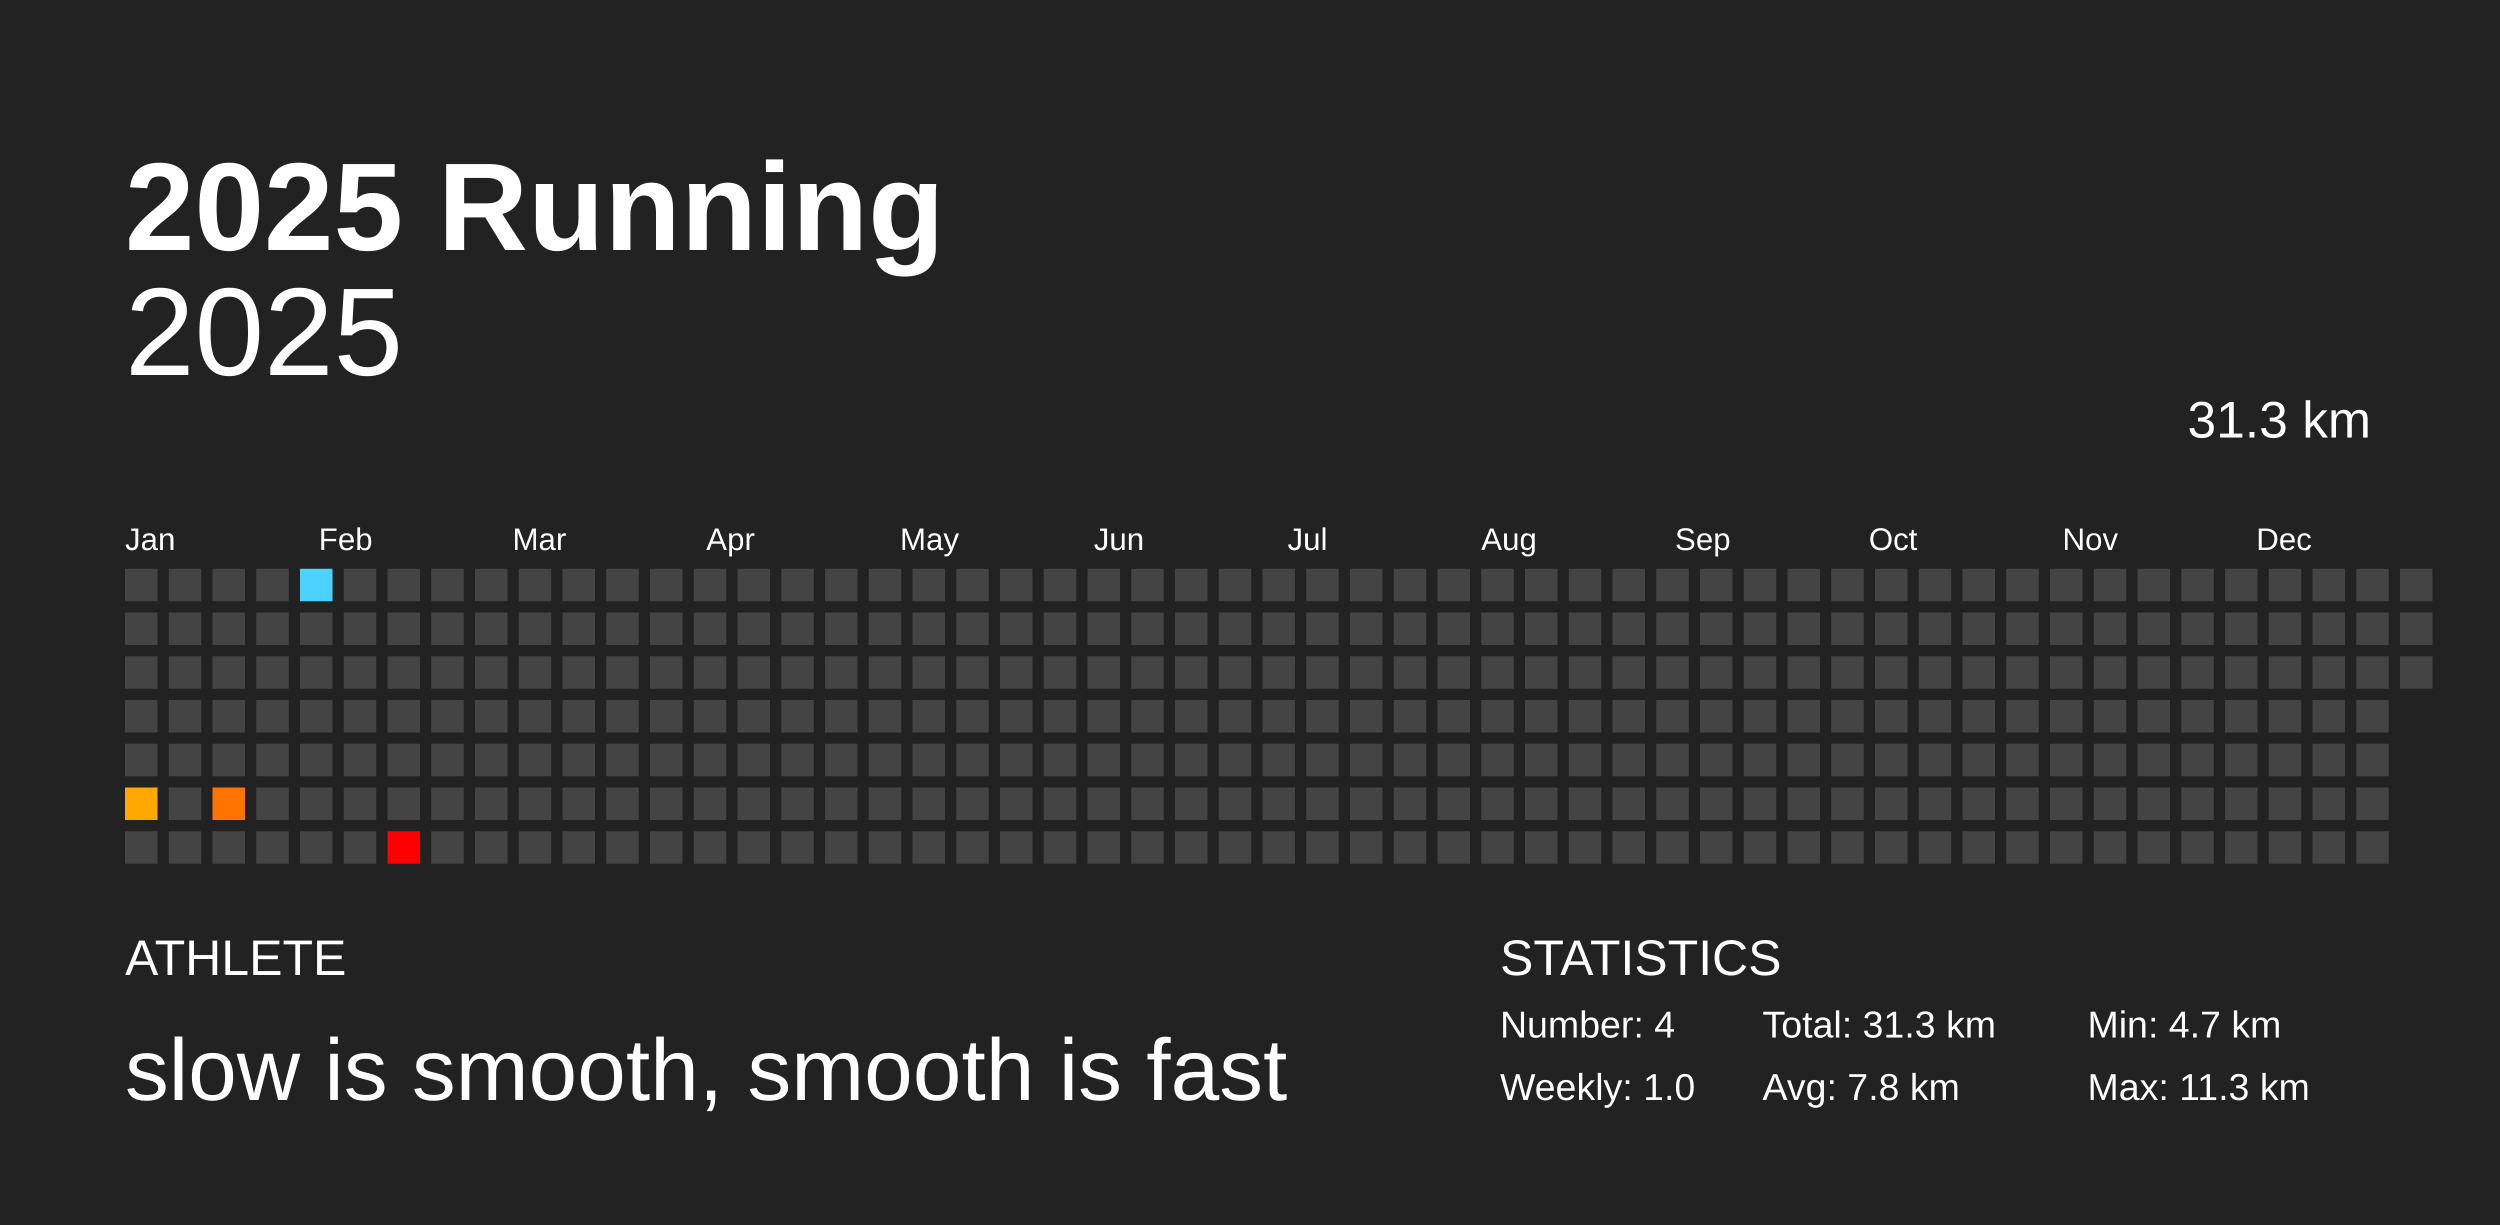
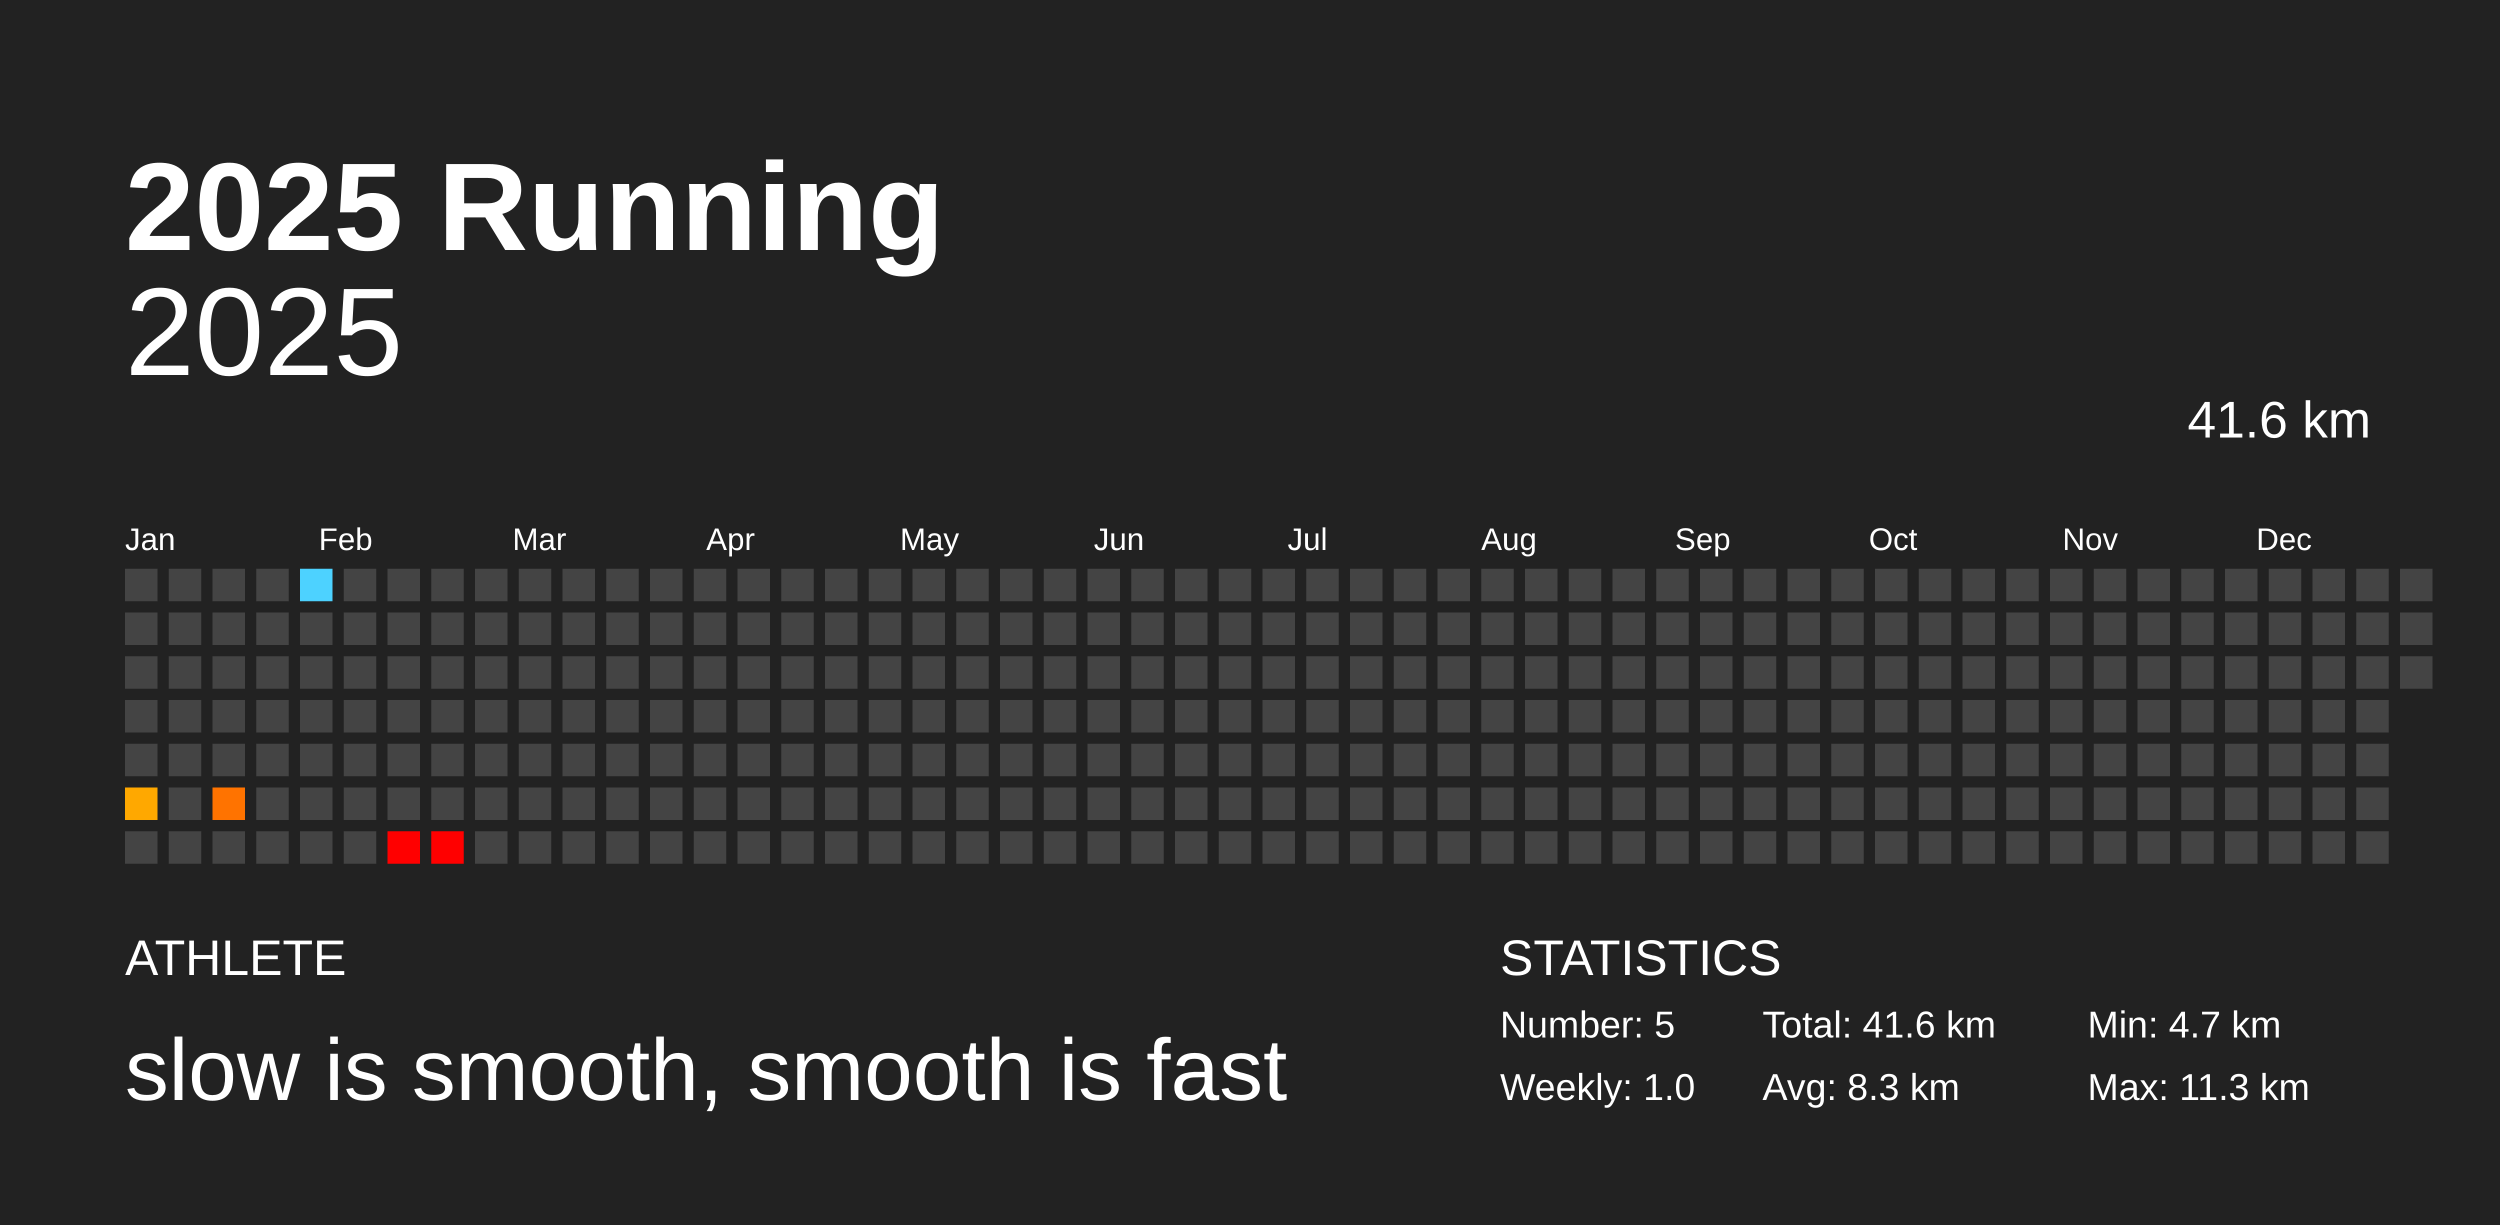
<svg xmlns="http://www.w3.org/2000/svg" baseProfile="full" height="98mm" version="1.1" viewBox="0,0,200,98" width="200mm">
  <defs />
  <rect fill="#222222" height="98" width="200" x="0" y="0" />
  <text fill="#FFFFFF" style="font-size:10px; font-family:Arial; font-weight:bold;" x="10" y="20">2025 Running</text>
  <text fill="#FFFFFF" style="font-size:4px; font-family:Arial" x="10" y="78">ATHLETE</text>
  <text fill="#FFFFFF" style="font-size:7px; font-family:Arial" x="10" y="88">slow is smooth, smooth is fast</text>
  <text fill="#FFFFFF" style="font-size:4px; font-family:Arial" x="120" y="78">STATISTICS</text>
-   <text fill="#FFFFFF" style="font-size:3px; font-family:Arial" x="120" y="83">Number: 4</text>
+   <text fill="#FFFFFF" style="font-size:3px; font-family:Arial" x="120" y="83">Number: 5</text>
  <text fill="#FFFFFF" style="font-size:3px; font-family:Arial" x="120" y="88">Weekly: 1.0</text>
-   <text fill="#FFFFFF" style="font-size:3px; font-family:Arial" x="141" y="83">Total: 31.3 km</text>
-   <text fill="#FFFFFF" style="font-size:3px; font-family:Arial" x="141" y="88">Avg: 7.8 km</text>
+   <text fill="#FFFFFF" style="font-size:3px; font-family:Arial" x="141" y="83">Total: 41.6 km</text>
+   <text fill="#FFFFFF" style="font-size:3px; font-family:Arial" x="141" y="88">Avg: 8.3 km</text>
  <text fill="#FFFFFF" style="font-size:3px; font-family:Arial" x="167" y="83">Min: 4.7 km</text>
  <text fill="#FFFFFF" style="font-size:3px; font-family:Arial" x="167" y="88">Max: 11.3 km</text>
  <text alignment-baseline="hanging" fill="#FFFFFF" style="font-size:10.0px; font-family:Arial;" x="10" y="30">2025</text>
-   <text alignment-baseline="hanging" fill="#FFFFFF" style="font-size:4.125px; font-family:Arial;" x="175" y="35">31.3 km</text>
+   <text alignment-baseline="hanging" fill="#FFFFFF" style="font-size:4.125px; font-family:Arial;" x="175" y="35">41.6 km</text>
  <text fill="#FFFFFF" style="font-size:2.5px; font-family:Arial" x="10.0" y="44">Jan</text>
  <text fill="#FFFFFF" style="font-size:2.5px; font-family:Arial" x="25.5" y="44">Feb</text>
  <text fill="#FFFFFF" style="font-size:2.5px; font-family:Arial" x="41.0" y="44">Mar</text>
  <text fill="#FFFFFF" style="font-size:2.5px; font-family:Arial" x="56.5" y="44">Apr</text>
  <text fill="#FFFFFF" style="font-size:2.5px; font-family:Arial" x="72.0" y="44">May</text>
  <text fill="#FFFFFF" style="font-size:2.5px; font-family:Arial" x="87.5" y="44">Jun</text>
  <text fill="#FFFFFF" style="font-size:2.5px; font-family:Arial" x="103.0" y="44">Jul</text>
  <text fill="#FFFFFF" style="font-size:2.5px; font-family:Arial" x="118.5" y="44">Aug</text>
  <text fill="#FFFFFF" style="font-size:2.5px; font-family:Arial" x="134.0" y="44">Sep</text>
  <text fill="#FFFFFF" style="font-size:2.5px; font-family:Arial" x="149.5" y="44">Oct</text>
  <text fill="#FFFFFF" style="font-size:2.5px; font-family:Arial" x="165.0" y="44">Nov</text>
  <text fill="#FFFFFF" style="font-size:2.5px; font-family:Arial" x="180.5" y="44">Dec</text>
  <rect fill="#444444" height="2.6" width="2.6" x="10.0" y="45.5" />
  <rect fill="#444444" height="2.6" width="2.6" x="10.0" y="49.0" />
  <rect fill="#444444" height="2.6" width="2.6" x="10.0" y="52.5" />
  <rect fill="#444444" height="2.6" width="2.6" x="10.0" y="56.0" />
  <rect fill="#444444" height="2.6" width="2.6" x="10.0" y="59.5" />
  <rect fill="#ffa800" height="2.6" width="2.6" x="10.0" y="63.0" />
  <rect fill="#444444" height="2.6" width="2.6" x="10.0" y="66.5" />
  <rect fill="#444444" height="2.6" width="2.6" x="13.5" y="45.5" />
  <rect fill="#444444" height="2.6" width="2.6" x="13.5" y="49.0" />
  <rect fill="#444444" height="2.6" width="2.6" x="13.5" y="52.5" />
  <rect fill="#444444" height="2.6" width="2.6" x="13.5" y="56.0" />
  <rect fill="#444444" height="2.6" width="2.6" x="13.5" y="59.5" />
  <rect fill="#444444" height="2.6" width="2.6" x="13.5" y="63.0" />
  <rect fill="#444444" height="2.6" width="2.6" x="13.5" y="66.5" />
  <rect fill="#444444" height="2.6" width="2.6" x="17.0" y="45.5" />
  <rect fill="#444444" height="2.6" width="2.6" x="17.0" y="49.0" />
  <rect fill="#444444" height="2.6" width="2.6" x="17.0" y="52.5" />
  <rect fill="#444444" height="2.6" width="2.6" x="17.0" y="56.0" />
  <rect fill="#444444" height="2.6" width="2.6" x="17.0" y="59.5" />
  <rect fill="#ff7300" height="2.6" width="2.6" x="17.0" y="63.0" />
  <rect fill="#444444" height="2.6" width="2.6" x="17.0" y="66.5" />
  <rect fill="#444444" height="2.6" width="2.6" x="20.5" y="45.5" />
  <rect fill="#444444" height="2.6" width="2.6" x="20.5" y="49.0" />
  <rect fill="#444444" height="2.6" width="2.6" x="20.5" y="52.5" />
  <rect fill="#444444" height="2.6" width="2.6" x="20.5" y="56.0" />
  <rect fill="#444444" height="2.6" width="2.6" x="20.5" y="59.5" />
  <rect fill="#444444" height="2.6" width="2.6" x="20.5" y="63.0" />
  <rect fill="#444444" height="2.6" width="2.6" x="20.5" y="66.5" />
  <rect fill="#4dd2ff" height="2.6" width="2.6" x="24.0" y="45.5" />
  <rect fill="#444444" height="2.6" width="2.6" x="24.0" y="49.0" />
  <rect fill="#444444" height="2.6" width="2.6" x="24.0" y="52.5" />
  <rect fill="#444444" height="2.6" width="2.6" x="24.0" y="56.0" />
  <rect fill="#444444" height="2.6" width="2.6" x="24.0" y="59.5" />
  <rect fill="#444444" height="2.6" width="2.6" x="24.0" y="63.0" />
  <rect fill="#444444" height="2.6" width="2.6" x="24.0" y="66.5" />
  <rect fill="#444444" height="2.6" width="2.6" x="27.5" y="45.5" />
  <rect fill="#444444" height="2.6" width="2.6" x="27.5" y="49.0" />
  <rect fill="#444444" height="2.6" width="2.6" x="27.5" y="52.5" />
  <rect fill="#444444" height="2.6" width="2.6" x="27.5" y="56.0" />
  <rect fill="#444444" height="2.6" width="2.6" x="27.5" y="59.5" />
  <rect fill="#444444" height="2.6" width="2.6" x="27.5" y="63.0" />
  <rect fill="#444444" height="2.6" width="2.6" x="27.5" y="66.5" />
  <rect fill="#444444" height="2.6" width="2.6" x="31.0" y="45.5" />
  <rect fill="#444444" height="2.6" width="2.6" x="31.0" y="49.0" />
  <rect fill="#444444" height="2.6" width="2.6" x="31.0" y="52.5" />
  <rect fill="#444444" height="2.6" width="2.6" x="31.0" y="56.0" />
  <rect fill="#444444" height="2.6" width="2.6" x="31.0" y="59.5" />
  <rect fill="#444444" height="2.6" width="2.6" x="31.0" y="63.0" />
  <rect fill="red" height="2.6" width="2.6" x="31.0" y="66.5" />
  <rect fill="#444444" height="2.6" width="2.6" x="34.5" y="45.5" />
  <rect fill="#444444" height="2.6" width="2.6" x="34.5" y="49.0" />
  <rect fill="#444444" height="2.6" width="2.6" x="34.5" y="52.5" />
  <rect fill="#444444" height="2.6" width="2.6" x="34.5" y="56.0" />
  <rect fill="#444444" height="2.6" width="2.6" x="34.5" y="59.5" />
  <rect fill="#444444" height="2.6" width="2.6" x="34.5" y="63.0" />
-   <rect fill="#444444" height="2.6" width="2.6" x="34.5" y="66.5" />
+   <rect fill="red" height="2.6" width="2.6" x="34.5" y="66.5" />
  <rect fill="#444444" height="2.6" width="2.6" x="38.0" y="45.5" />
  <rect fill="#444444" height="2.6" width="2.6" x="38.0" y="49.0" />
  <rect fill="#444444" height="2.6" width="2.6" x="38.0" y="52.5" />
  <rect fill="#444444" height="2.6" width="2.6" x="38.0" y="56.0" />
  <rect fill="#444444" height="2.6" width="2.6" x="38.0" y="59.5" />
  <rect fill="#444444" height="2.6" width="2.6" x="38.0" y="63.0" />
  <rect fill="#444444" height="2.6" width="2.6" x="38.0" y="66.5" />
  <rect fill="#444444" height="2.6" width="2.6" x="41.5" y="45.5" />
  <rect fill="#444444" height="2.6" width="2.6" x="41.5" y="49.0" />
  <rect fill="#444444" height="2.6" width="2.6" x="41.5" y="52.5" />
  <rect fill="#444444" height="2.6" width="2.6" x="41.5" y="56.0" />
  <rect fill="#444444" height="2.6" width="2.6" x="41.5" y="59.5" />
  <rect fill="#444444" height="2.6" width="2.6" x="41.5" y="63.0" />
  <rect fill="#444444" height="2.6" width="2.6" x="41.5" y="66.5" />
  <rect fill="#444444" height="2.6" width="2.6" x="45.0" y="45.5" />
  <rect fill="#444444" height="2.6" width="2.6" x="45.0" y="49.0" />
  <rect fill="#444444" height="2.6" width="2.6" x="45.0" y="52.5" />
  <rect fill="#444444" height="2.6" width="2.6" x="45.0" y="56.0" />
  <rect fill="#444444" height="2.6" width="2.6" x="45.0" y="59.5" />
  <rect fill="#444444" height="2.6" width="2.6" x="45.0" y="63.0" />
  <rect fill="#444444" height="2.6" width="2.6" x="45.0" y="66.5" />
  <rect fill="#444444" height="2.6" width="2.6" x="48.5" y="45.5" />
  <rect fill="#444444" height="2.6" width="2.6" x="48.5" y="49.0" />
  <rect fill="#444444" height="2.6" width="2.6" x="48.5" y="52.5" />
  <rect fill="#444444" height="2.6" width="2.6" x="48.5" y="56.0" />
  <rect fill="#444444" height="2.6" width="2.6" x="48.5" y="59.5" />
  <rect fill="#444444" height="2.6" width="2.6" x="48.5" y="63.0" />
  <rect fill="#444444" height="2.6" width="2.6" x="48.5" y="66.5" />
  <rect fill="#444444" height="2.6" width="2.6" x="52.0" y="45.5" />
  <rect fill="#444444" height="2.6" width="2.6" x="52.0" y="49.0" />
  <rect fill="#444444" height="2.6" width="2.6" x="52.0" y="52.5" />
  <rect fill="#444444" height="2.6" width="2.6" x="52.0" y="56.0" />
  <rect fill="#444444" height="2.6" width="2.6" x="52.0" y="59.5" />
  <rect fill="#444444" height="2.6" width="2.6" x="52.0" y="63.0" />
  <rect fill="#444444" height="2.6" width="2.6" x="52.0" y="66.5" />
  <rect fill="#444444" height="2.6" width="2.6" x="55.5" y="45.5" />
  <rect fill="#444444" height="2.6" width="2.6" x="55.5" y="49.0" />
  <rect fill="#444444" height="2.6" width="2.6" x="55.5" y="52.5" />
  <rect fill="#444444" height="2.6" width="2.6" x="55.5" y="56.0" />
  <rect fill="#444444" height="2.6" width="2.6" x="55.5" y="59.5" />
  <rect fill="#444444" height="2.6" width="2.6" x="55.5" y="63.0" />
  <rect fill="#444444" height="2.6" width="2.6" x="55.5" y="66.5" />
  <rect fill="#444444" height="2.6" width="2.6" x="59.0" y="45.5" />
  <rect fill="#444444" height="2.6" width="2.6" x="59.0" y="49.0" />
  <rect fill="#444444" height="2.6" width="2.6" x="59.0" y="52.5" />
  <rect fill="#444444" height="2.6" width="2.6" x="59.0" y="56.0" />
  <rect fill="#444444" height="2.6" width="2.6" x="59.0" y="59.5" />
  <rect fill="#444444" height="2.6" width="2.6" x="59.0" y="63.0" />
  <rect fill="#444444" height="2.6" width="2.6" x="59.0" y="66.5" />
  <rect fill="#444444" height="2.6" width="2.6" x="62.5" y="45.5" />
  <rect fill="#444444" height="2.6" width="2.6" x="62.5" y="49.0" />
  <rect fill="#444444" height="2.6" width="2.6" x="62.5" y="52.5" />
  <rect fill="#444444" height="2.6" width="2.6" x="62.5" y="56.0" />
  <rect fill="#444444" height="2.6" width="2.6" x="62.5" y="59.5" />
  <rect fill="#444444" height="2.6" width="2.6" x="62.5" y="63.0" />
  <rect fill="#444444" height="2.6" width="2.6" x="62.5" y="66.5" />
  <rect fill="#444444" height="2.6" width="2.6" x="66.0" y="45.5" />
  <rect fill="#444444" height="2.6" width="2.6" x="66.0" y="49.0" />
  <rect fill="#444444" height="2.6" width="2.6" x="66.0" y="52.5" />
  <rect fill="#444444" height="2.6" width="2.6" x="66.0" y="56.0" />
  <rect fill="#444444" height="2.6" width="2.6" x="66.0" y="59.5" />
  <rect fill="#444444" height="2.6" width="2.6" x="66.0" y="63.0" />
  <rect fill="#444444" height="2.6" width="2.6" x="66.0" y="66.5" />
  <rect fill="#444444" height="2.6" width="2.6" x="69.5" y="45.5" />
  <rect fill="#444444" height="2.6" width="2.6" x="69.5" y="49.0" />
  <rect fill="#444444" height="2.6" width="2.6" x="69.5" y="52.5" />
  <rect fill="#444444" height="2.6" width="2.6" x="69.5" y="56.0" />
  <rect fill="#444444" height="2.6" width="2.6" x="69.5" y="59.5" />
  <rect fill="#444444" height="2.6" width="2.6" x="69.5" y="63.0" />
  <rect fill="#444444" height="2.6" width="2.6" x="69.5" y="66.5" />
  <rect fill="#444444" height="2.6" width="2.6" x="73.0" y="45.5" />
  <rect fill="#444444" height="2.6" width="2.6" x="73.0" y="49.0" />
  <rect fill="#444444" height="2.6" width="2.6" x="73.0" y="52.5" />
  <rect fill="#444444" height="2.6" width="2.6" x="73.0" y="56.0" />
  <rect fill="#444444" height="2.6" width="2.6" x="73.0" y="59.5" />
  <rect fill="#444444" height="2.6" width="2.6" x="73.0" y="63.0" />
  <rect fill="#444444" height="2.6" width="2.6" x="73.0" y="66.5" />
  <rect fill="#444444" height="2.6" width="2.6" x="76.5" y="45.5" />
  <rect fill="#444444" height="2.6" width="2.6" x="76.5" y="49.0" />
  <rect fill="#444444" height="2.6" width="2.6" x="76.5" y="52.5" />
  <rect fill="#444444" height="2.6" width="2.6" x="76.5" y="56.0" />
  <rect fill="#444444" height="2.6" width="2.6" x="76.5" y="59.5" />
  <rect fill="#444444" height="2.6" width="2.6" x="76.5" y="63.0" />
  <rect fill="#444444" height="2.6" width="2.6" x="76.5" y="66.5" />
  <rect fill="#444444" height="2.6" width="2.6" x="80.0" y="45.5" />
  <rect fill="#444444" height="2.6" width="2.6" x="80.0" y="49.0" />
  <rect fill="#444444" height="2.6" width="2.6" x="80.0" y="52.5" />
  <rect fill="#444444" height="2.6" width="2.6" x="80.0" y="56.0" />
  <rect fill="#444444" height="2.6" width="2.6" x="80.0" y="59.5" />
  <rect fill="#444444" height="2.6" width="2.6" x="80.0" y="63.0" />
  <rect fill="#444444" height="2.6" width="2.6" x="80.0" y="66.5" />
  <rect fill="#444444" height="2.6" width="2.6" x="83.5" y="45.5" />
  <rect fill="#444444" height="2.6" width="2.6" x="83.5" y="49.0" />
  <rect fill="#444444" height="2.6" width="2.6" x="83.5" y="52.5" />
  <rect fill="#444444" height="2.6" width="2.6" x="83.5" y="56.0" />
  <rect fill="#444444" height="2.6" width="2.6" x="83.5" y="59.5" />
  <rect fill="#444444" height="2.6" width="2.6" x="83.5" y="63.0" />
  <rect fill="#444444" height="2.6" width="2.6" x="83.5" y="66.5" />
  <rect fill="#444444" height="2.6" width="2.6" x="87.0" y="45.5" />
  <rect fill="#444444" height="2.6" width="2.6" x="87.0" y="49.0" />
  <rect fill="#444444" height="2.6" width="2.6" x="87.0" y="52.5" />
  <rect fill="#444444" height="2.6" width="2.6" x="87.0" y="56.0" />
  <rect fill="#444444" height="2.6" width="2.6" x="87.0" y="59.5" />
  <rect fill="#444444" height="2.6" width="2.6" x="87.0" y="63.0" />
  <rect fill="#444444" height="2.6" width="2.6" x="87.0" y="66.5" />
  <rect fill="#444444" height="2.6" width="2.6" x="90.5" y="45.5" />
  <rect fill="#444444" height="2.6" width="2.6" x="90.5" y="49.0" />
  <rect fill="#444444" height="2.6" width="2.6" x="90.5" y="52.5" />
  <rect fill="#444444" height="2.6" width="2.6" x="90.5" y="56.0" />
  <rect fill="#444444" height="2.6" width="2.6" x="90.5" y="59.5" />
  <rect fill="#444444" height="2.6" width="2.6" x="90.5" y="63.0" />
  <rect fill="#444444" height="2.6" width="2.6" x="90.5" y="66.5" />
  <rect fill="#444444" height="2.6" width="2.6" x="94.0" y="45.5" />
  <rect fill="#444444" height="2.6" width="2.6" x="94.0" y="49.0" />
  <rect fill="#444444" height="2.6" width="2.6" x="94.0" y="52.5" />
  <rect fill="#444444" height="2.6" width="2.6" x="94.0" y="56.0" />
  <rect fill="#444444" height="2.6" width="2.6" x="94.0" y="59.5" />
  <rect fill="#444444" height="2.6" width="2.6" x="94.0" y="63.0" />
  <rect fill="#444444" height="2.6" width="2.6" x="94.0" y="66.5" />
  <rect fill="#444444" height="2.6" width="2.6" x="97.5" y="45.5" />
  <rect fill="#444444" height="2.6" width="2.6" x="97.5" y="49.0" />
  <rect fill="#444444" height="2.6" width="2.6" x="97.5" y="52.5" />
  <rect fill="#444444" height="2.6" width="2.6" x="97.5" y="56.0" />
  <rect fill="#444444" height="2.6" width="2.6" x="97.5" y="59.5" />
  <rect fill="#444444" height="2.6" width="2.6" x="97.5" y="63.0" />
  <rect fill="#444444" height="2.6" width="2.6" x="97.5" y="66.5" />
  <rect fill="#444444" height="2.6" width="2.6" x="101.0" y="45.5" />
  <rect fill="#444444" height="2.6" width="2.6" x="101.0" y="49.0" />
  <rect fill="#444444" height="2.6" width="2.6" x="101.0" y="52.5" />
  <rect fill="#444444" height="2.6" width="2.6" x="101.0" y="56.0" />
  <rect fill="#444444" height="2.6" width="2.6" x="101.0" y="59.5" />
  <rect fill="#444444" height="2.6" width="2.6" x="101.0" y="63.0" />
  <rect fill="#444444" height="2.6" width="2.6" x="101.0" y="66.5" />
  <rect fill="#444444" height="2.6" width="2.6" x="104.5" y="45.5" />
  <rect fill="#444444" height="2.6" width="2.6" x="104.5" y="49.0" />
  <rect fill="#444444" height="2.6" width="2.6" x="104.5" y="52.5" />
  <rect fill="#444444" height="2.6" width="2.6" x="104.5" y="56.0" />
  <rect fill="#444444" height="2.6" width="2.6" x="104.5" y="59.5" />
  <rect fill="#444444" height="2.6" width="2.6" x="104.5" y="63.0" />
  <rect fill="#444444" height="2.6" width="2.6" x="104.5" y="66.5" />
  <rect fill="#444444" height="2.6" width="2.6" x="108.0" y="45.5" />
  <rect fill="#444444" height="2.6" width="2.6" x="108.0" y="49.0" />
  <rect fill="#444444" height="2.6" width="2.6" x="108.0" y="52.5" />
  <rect fill="#444444" height="2.6" width="2.6" x="108.0" y="56.0" />
  <rect fill="#444444" height="2.6" width="2.6" x="108.0" y="59.5" />
  <rect fill="#444444" height="2.6" width="2.6" x="108.0" y="63.0" />
  <rect fill="#444444" height="2.6" width="2.6" x="108.0" y="66.5" />
  <rect fill="#444444" height="2.6" width="2.6" x="111.5" y="45.5" />
  <rect fill="#444444" height="2.6" width="2.6" x="111.5" y="49.0" />
  <rect fill="#444444" height="2.6" width="2.6" x="111.5" y="52.5" />
  <rect fill="#444444" height="2.6" width="2.6" x="111.5" y="56.0" />
  <rect fill="#444444" height="2.6" width="2.6" x="111.5" y="59.5" />
  <rect fill="#444444" height="2.6" width="2.6" x="111.5" y="63.0" />
  <rect fill="#444444" height="2.6" width="2.6" x="111.5" y="66.5" />
  <rect fill="#444444" height="2.6" width="2.6" x="115.0" y="45.5" />
  <rect fill="#444444" height="2.6" width="2.6" x="115.0" y="49.0" />
  <rect fill="#444444" height="2.6" width="2.6" x="115.0" y="52.5" />
  <rect fill="#444444" height="2.6" width="2.6" x="115.0" y="56.0" />
  <rect fill="#444444" height="2.6" width="2.6" x="115.0" y="59.5" />
  <rect fill="#444444" height="2.6" width="2.6" x="115.0" y="63.0" />
  <rect fill="#444444" height="2.6" width="2.6" x="115.0" y="66.5" />
  <rect fill="#444444" height="2.6" width="2.6" x="118.5" y="45.5" />
  <rect fill="#444444" height="2.6" width="2.6" x="118.5" y="49.0" />
  <rect fill="#444444" height="2.6" width="2.6" x="118.5" y="52.5" />
  <rect fill="#444444" height="2.6" width="2.6" x="118.5" y="56.0" />
  <rect fill="#444444" height="2.6" width="2.6" x="118.5" y="59.5" />
  <rect fill="#444444" height="2.6" width="2.6" x="118.5" y="63.0" />
  <rect fill="#444444" height="2.6" width="2.6" x="118.5" y="66.5" />
  <rect fill="#444444" height="2.6" width="2.6" x="122.0" y="45.5" />
  <rect fill="#444444" height="2.6" width="2.6" x="122.0" y="49.0" />
  <rect fill="#444444" height="2.6" width="2.6" x="122.0" y="52.5" />
  <rect fill="#444444" height="2.6" width="2.6" x="122.0" y="56.0" />
  <rect fill="#444444" height="2.6" width="2.6" x="122.0" y="59.5" />
  <rect fill="#444444" height="2.6" width="2.6" x="122.0" y="63.0" />
  <rect fill="#444444" height="2.6" width="2.6" x="122.0" y="66.5" />
  <rect fill="#444444" height="2.6" width="2.6" x="125.5" y="45.5" />
  <rect fill="#444444" height="2.6" width="2.6" x="125.5" y="49.0" />
  <rect fill="#444444" height="2.6" width="2.6" x="125.5" y="52.5" />
  <rect fill="#444444" height="2.6" width="2.6" x="125.5" y="56.0" />
  <rect fill="#444444" height="2.6" width="2.6" x="125.5" y="59.5" />
  <rect fill="#444444" height="2.6" width="2.6" x="125.5" y="63.0" />
  <rect fill="#444444" height="2.6" width="2.6" x="125.5" y="66.5" />
  <rect fill="#444444" height="2.6" width="2.6" x="129.0" y="45.5" />
  <rect fill="#444444" height="2.6" width="2.6" x="129.0" y="49.0" />
  <rect fill="#444444" height="2.6" width="2.6" x="129.0" y="52.5" />
  <rect fill="#444444" height="2.6" width="2.6" x="129.0" y="56.0" />
  <rect fill="#444444" height="2.6" width="2.6" x="129.0" y="59.5" />
  <rect fill="#444444" height="2.6" width="2.6" x="129.0" y="63.0" />
  <rect fill="#444444" height="2.6" width="2.6" x="129.0" y="66.5" />
  <rect fill="#444444" height="2.6" width="2.6" x="132.5" y="45.5" />
  <rect fill="#444444" height="2.6" width="2.6" x="132.5" y="49.0" />
  <rect fill="#444444" height="2.6" width="2.6" x="132.5" y="52.5" />
  <rect fill="#444444" height="2.6" width="2.6" x="132.5" y="56.0" />
  <rect fill="#444444" height="2.6" width="2.6" x="132.5" y="59.5" />
  <rect fill="#444444" height="2.6" width="2.6" x="132.5" y="63.0" />
  <rect fill="#444444" height="2.6" width="2.6" x="132.5" y="66.5" />
  <rect fill="#444444" height="2.6" width="2.6" x="136.0" y="45.5" />
  <rect fill="#444444" height="2.6" width="2.6" x="136.0" y="49.0" />
  <rect fill="#444444" height="2.6" width="2.6" x="136.0" y="52.5" />
  <rect fill="#444444" height="2.6" width="2.6" x="136.0" y="56.0" />
  <rect fill="#444444" height="2.6" width="2.6" x="136.0" y="59.5" />
  <rect fill="#444444" height="2.6" width="2.6" x="136.0" y="63.0" />
  <rect fill="#444444" height="2.6" width="2.6" x="136.0" y="66.5" />
  <rect fill="#444444" height="2.6" width="2.6" x="139.5" y="45.5" />
  <rect fill="#444444" height="2.6" width="2.6" x="139.5" y="49.0" />
  <rect fill="#444444" height="2.6" width="2.6" x="139.5" y="52.5" />
  <rect fill="#444444" height="2.6" width="2.6" x="139.5" y="56.0" />
  <rect fill="#444444" height="2.6" width="2.6" x="139.5" y="59.5" />
  <rect fill="#444444" height="2.6" width="2.6" x="139.5" y="63.0" />
  <rect fill="#444444" height="2.6" width="2.6" x="139.5" y="66.5" />
  <rect fill="#444444" height="2.6" width="2.6" x="143.0" y="45.5" />
  <rect fill="#444444" height="2.6" width="2.6" x="143.0" y="49.0" />
  <rect fill="#444444" height="2.6" width="2.6" x="143.0" y="52.5" />
  <rect fill="#444444" height="2.6" width="2.6" x="143.0" y="56.0" />
  <rect fill="#444444" height="2.6" width="2.6" x="143.0" y="59.5" />
  <rect fill="#444444" height="2.6" width="2.6" x="143.0" y="63.0" />
  <rect fill="#444444" height="2.6" width="2.6" x="143.0" y="66.5" />
  <rect fill="#444444" height="2.6" width="2.6" x="146.5" y="45.5" />
  <rect fill="#444444" height="2.6" width="2.6" x="146.5" y="49.0" />
  <rect fill="#444444" height="2.6" width="2.6" x="146.5" y="52.5" />
  <rect fill="#444444" height="2.6" width="2.6" x="146.5" y="56.0" />
  <rect fill="#444444" height="2.6" width="2.6" x="146.5" y="59.5" />
  <rect fill="#444444" height="2.6" width="2.6" x="146.5" y="63.0" />
  <rect fill="#444444" height="2.6" width="2.6" x="146.5" y="66.5" />
  <rect fill="#444444" height="2.6" width="2.6" x="150.0" y="45.5" />
  <rect fill="#444444" height="2.6" width="2.6" x="150.0" y="49.0" />
  <rect fill="#444444" height="2.6" width="2.6" x="150.0" y="52.5" />
  <rect fill="#444444" height="2.6" width="2.6" x="150.0" y="56.0" />
  <rect fill="#444444" height="2.6" width="2.6" x="150.0" y="59.5" />
  <rect fill="#444444" height="2.6" width="2.6" x="150.0" y="63.0" />
  <rect fill="#444444" height="2.6" width="2.6" x="150.0" y="66.5" />
  <rect fill="#444444" height="2.6" width="2.6" x="153.5" y="45.5" />
  <rect fill="#444444" height="2.6" width="2.6" x="153.5" y="49.0" />
  <rect fill="#444444" height="2.6" width="2.6" x="153.5" y="52.5" />
  <rect fill="#444444" height="2.6" width="2.6" x="153.5" y="56.0" />
  <rect fill="#444444" height="2.6" width="2.6" x="153.5" y="59.5" />
  <rect fill="#444444" height="2.6" width="2.6" x="153.5" y="63.0" />
  <rect fill="#444444" height="2.6" width="2.6" x="153.5" y="66.5" />
  <rect fill="#444444" height="2.6" width="2.6" x="157.0" y="45.5" />
  <rect fill="#444444" height="2.6" width="2.6" x="157.0" y="49.0" />
  <rect fill="#444444" height="2.6" width="2.6" x="157.0" y="52.5" />
  <rect fill="#444444" height="2.6" width="2.6" x="157.0" y="56.0" />
  <rect fill="#444444" height="2.6" width="2.6" x="157.0" y="59.5" />
  <rect fill="#444444" height="2.6" width="2.6" x="157.0" y="63.0" />
  <rect fill="#444444" height="2.6" width="2.6" x="157.0" y="66.5" />
  <rect fill="#444444" height="2.6" width="2.6" x="160.5" y="45.5" />
  <rect fill="#444444" height="2.6" width="2.6" x="160.5" y="49.0" />
  <rect fill="#444444" height="2.6" width="2.6" x="160.5" y="52.5" />
  <rect fill="#444444" height="2.6" width="2.6" x="160.5" y="56.0" />
  <rect fill="#444444" height="2.6" width="2.6" x="160.5" y="59.5" />
  <rect fill="#444444" height="2.6" width="2.6" x="160.5" y="63.0" />
  <rect fill="#444444" height="2.6" width="2.6" x="160.5" y="66.5" />
  <rect fill="#444444" height="2.6" width="2.6" x="164.0" y="45.5" />
  <rect fill="#444444" height="2.6" width="2.6" x="164.0" y="49.0" />
  <rect fill="#444444" height="2.6" width="2.6" x="164.0" y="52.5" />
  <rect fill="#444444" height="2.6" width="2.6" x="164.0" y="56.0" />
  <rect fill="#444444" height="2.6" width="2.6" x="164.0" y="59.5" />
  <rect fill="#444444" height="2.6" width="2.6" x="164.0" y="63.0" />
  <rect fill="#444444" height="2.6" width="2.6" x="164.0" y="66.5" />
  <rect fill="#444444" height="2.6" width="2.6" x="167.5" y="45.5" />
  <rect fill="#444444" height="2.6" width="2.6" x="167.5" y="49.0" />
  <rect fill="#444444" height="2.6" width="2.6" x="167.5" y="52.5" />
  <rect fill="#444444" height="2.6" width="2.6" x="167.5" y="56.0" />
  <rect fill="#444444" height="2.6" width="2.6" x="167.5" y="59.5" />
  <rect fill="#444444" height="2.6" width="2.6" x="167.5" y="63.0" />
  <rect fill="#444444" height="2.6" width="2.6" x="167.5" y="66.5" />
  <rect fill="#444444" height="2.6" width="2.6" x="171.0" y="45.5" />
  <rect fill="#444444" height="2.6" width="2.6" x="171.0" y="49.0" />
  <rect fill="#444444" height="2.6" width="2.6" x="171.0" y="52.5" />
  <rect fill="#444444" height="2.6" width="2.6" x="171.0" y="56.0" />
  <rect fill="#444444" height="2.6" width="2.6" x="171.0" y="59.5" />
  <rect fill="#444444" height="2.6" width="2.6" x="171.0" y="63.0" />
  <rect fill="#444444" height="2.6" width="2.6" x="171.0" y="66.5" />
  <rect fill="#444444" height="2.6" width="2.6" x="174.5" y="45.5" />
  <rect fill="#444444" height="2.6" width="2.6" x="174.5" y="49.0" />
  <rect fill="#444444" height="2.6" width="2.6" x="174.5" y="52.5" />
  <rect fill="#444444" height="2.6" width="2.6" x="174.5" y="56.0" />
  <rect fill="#444444" height="2.6" width="2.6" x="174.5" y="59.5" />
  <rect fill="#444444" height="2.6" width="2.6" x="174.5" y="63.0" />
  <rect fill="#444444" height="2.6" width="2.6" x="174.5" y="66.5" />
  <rect fill="#444444" height="2.6" width="2.6" x="178.0" y="45.5" />
  <rect fill="#444444" height="2.6" width="2.6" x="178.0" y="49.0" />
  <rect fill="#444444" height="2.6" width="2.6" x="178.0" y="52.5" />
  <rect fill="#444444" height="2.6" width="2.6" x="178.0" y="56.0" />
  <rect fill="#444444" height="2.6" width="2.6" x="178.0" y="59.5" />
  <rect fill="#444444" height="2.6" width="2.6" x="178.0" y="63.0" />
  <rect fill="#444444" height="2.6" width="2.6" x="178.0" y="66.5" />
  <rect fill="#444444" height="2.6" width="2.6" x="181.5" y="45.5" />
  <rect fill="#444444" height="2.6" width="2.6" x="181.5" y="49.0" />
  <rect fill="#444444" height="2.6" width="2.6" x="181.5" y="52.5" />
  <rect fill="#444444" height="2.6" width="2.6" x="181.5" y="56.0" />
  <rect fill="#444444" height="2.6" width="2.6" x="181.5" y="59.5" />
  <rect fill="#444444" height="2.6" width="2.6" x="181.5" y="63.0" />
  <rect fill="#444444" height="2.6" width="2.6" x="181.5" y="66.5" />
  <rect fill="#444444" height="2.6" width="2.6" x="185.0" y="45.5" />
  <rect fill="#444444" height="2.6" width="2.6" x="185.0" y="49.0" />
  <rect fill="#444444" height="2.6" width="2.6" x="185.0" y="52.5" />
  <rect fill="#444444" height="2.6" width="2.6" x="185.0" y="56.0" />
  <rect fill="#444444" height="2.6" width="2.6" x="185.0" y="59.5" />
  <rect fill="#444444" height="2.6" width="2.6" x="185.0" y="63.0" />
  <rect fill="#444444" height="2.6" width="2.6" x="185.0" y="66.5" />
  <rect fill="#444444" height="2.6" width="2.6" x="188.5" y="45.5" />
  <rect fill="#444444" height="2.6" width="2.6" x="188.5" y="49.0" />
  <rect fill="#444444" height="2.6" width="2.6" x="188.5" y="52.5" />
  <rect fill="#444444" height="2.6" width="2.6" x="188.5" y="56.0" />
  <rect fill="#444444" height="2.6" width="2.6" x="188.5" y="59.5" />
  <rect fill="#444444" height="2.6" width="2.6" x="188.5" y="63.0" />
  <rect fill="#444444" height="2.6" width="2.6" x="188.5" y="66.5" />
  <rect fill="#444444" height="2.6" width="2.6" x="192.0" y="45.5" />
  <rect fill="#444444" height="2.6" width="2.6" x="192.0" y="49.0" />
  <rect fill="#444444" height="2.6" width="2.6" x="192.0" y="52.5" />
</svg>
